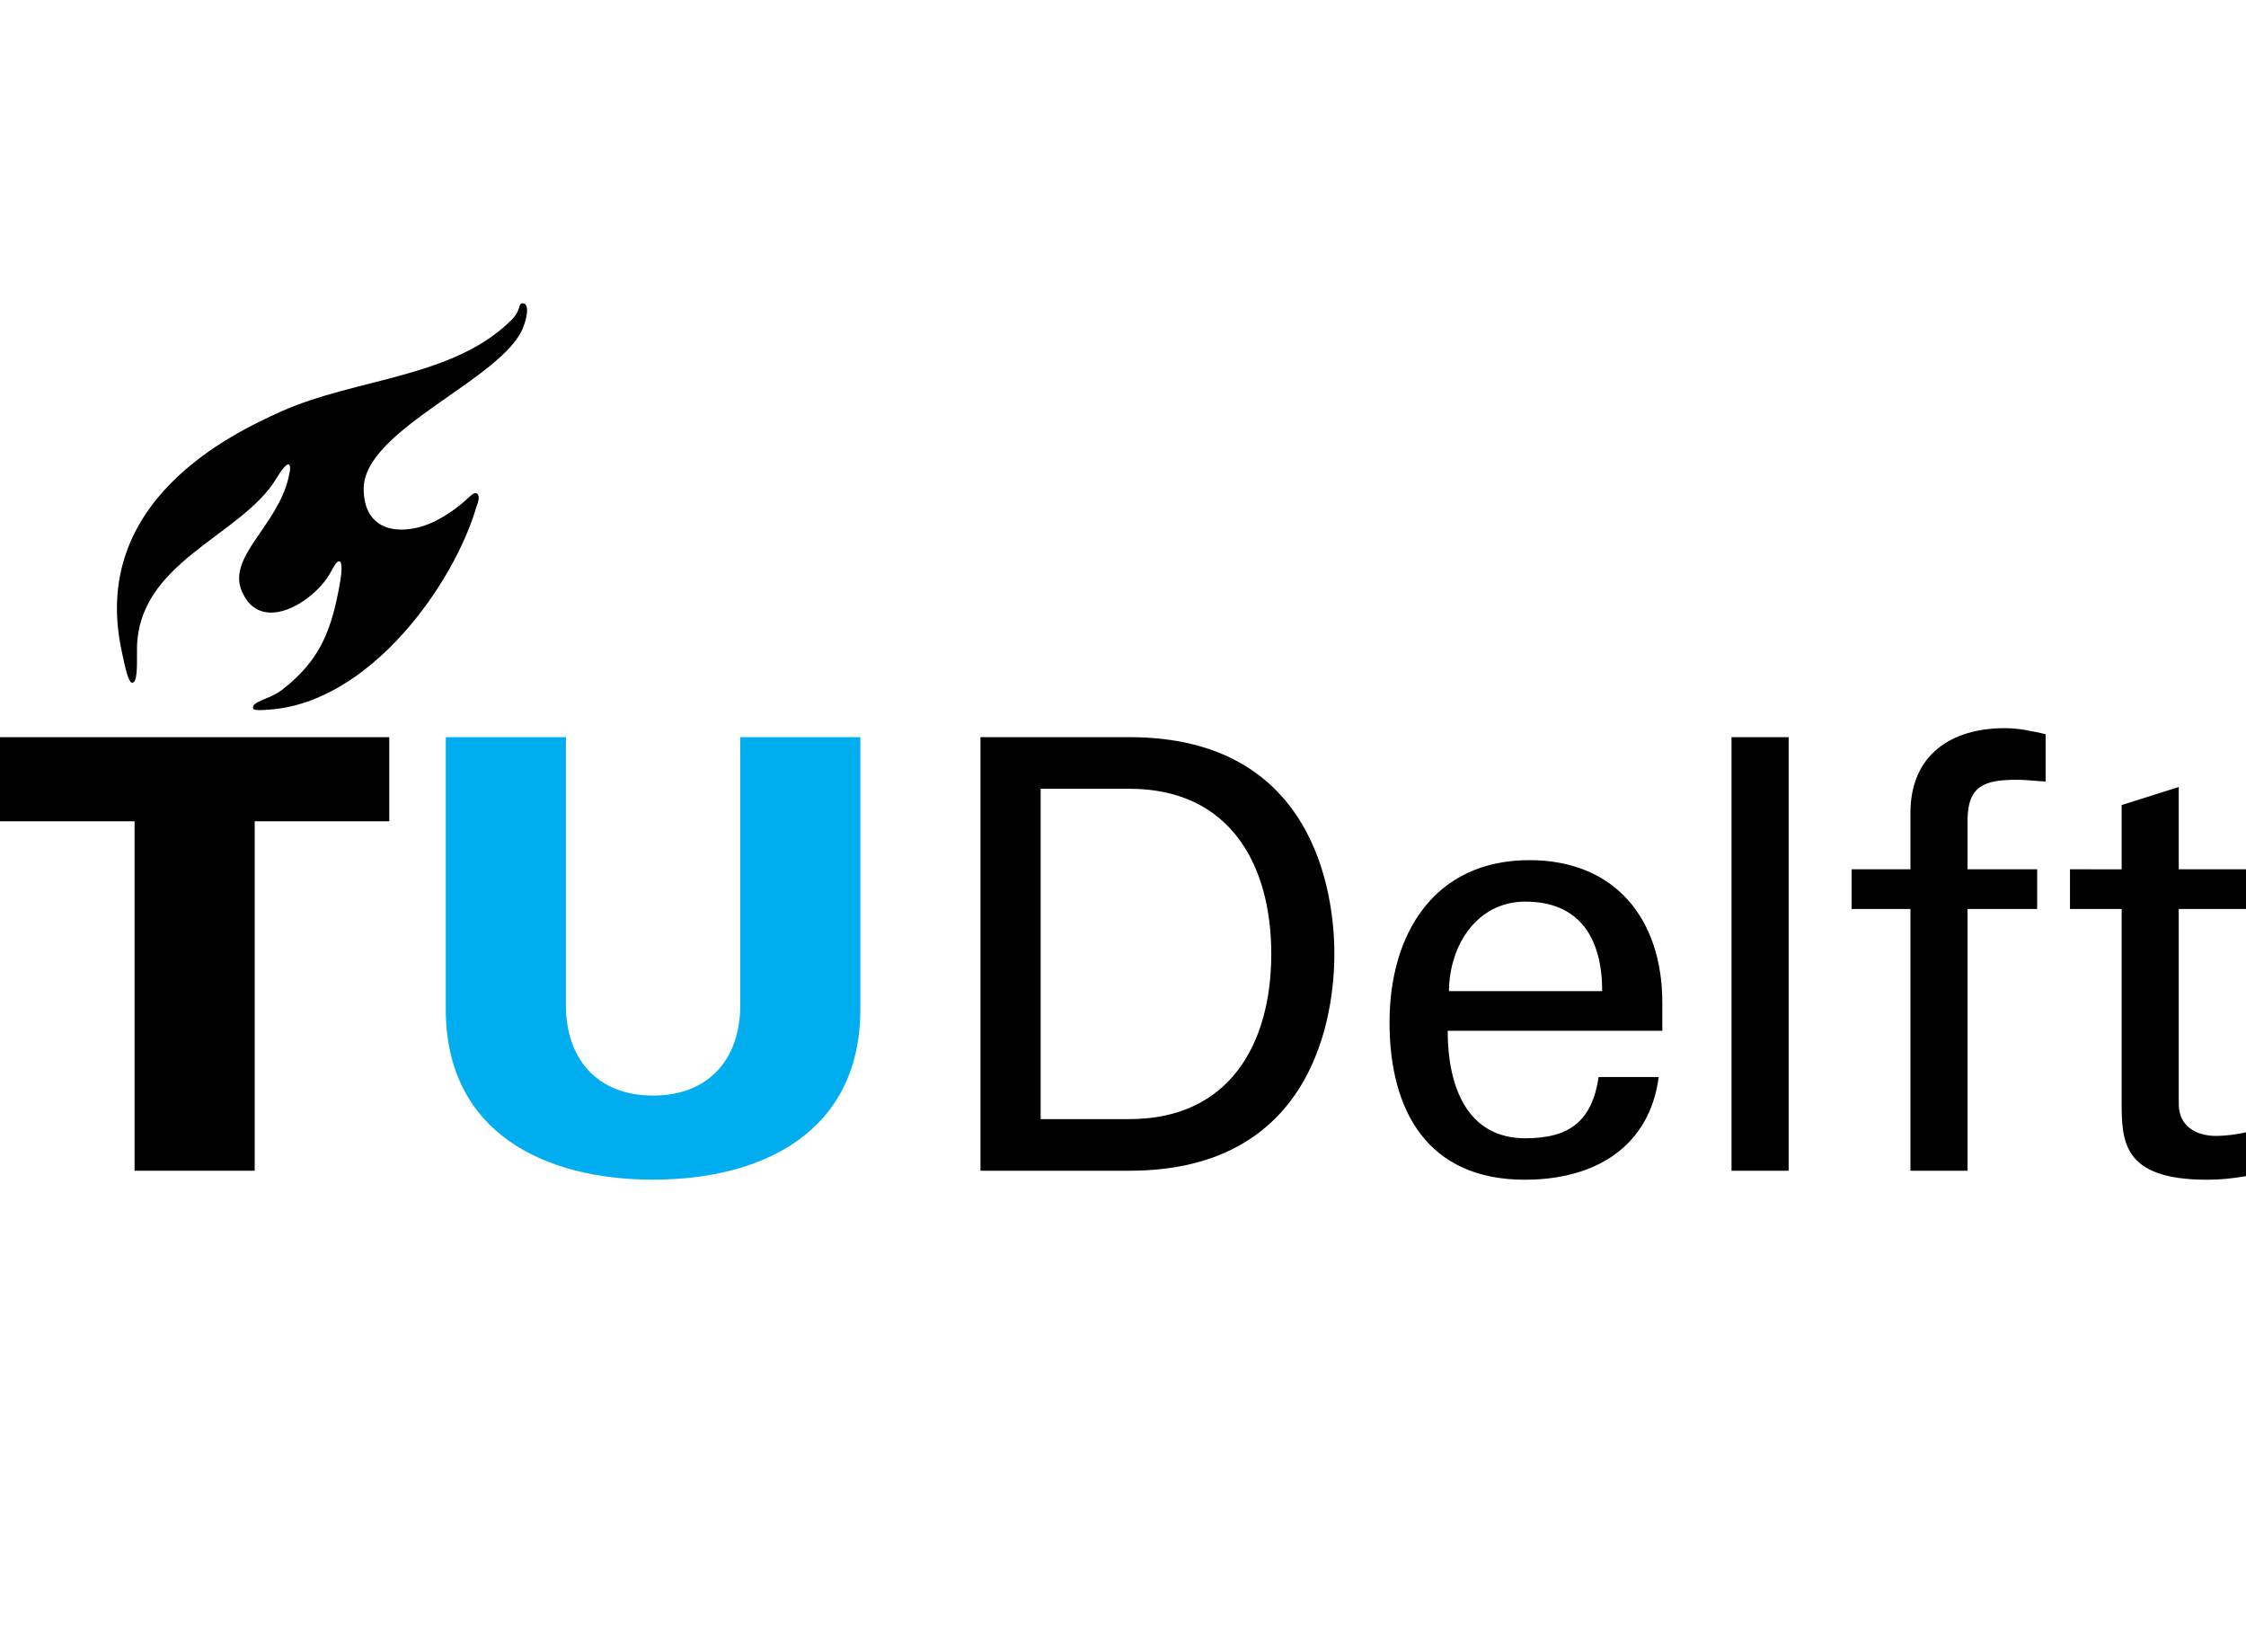
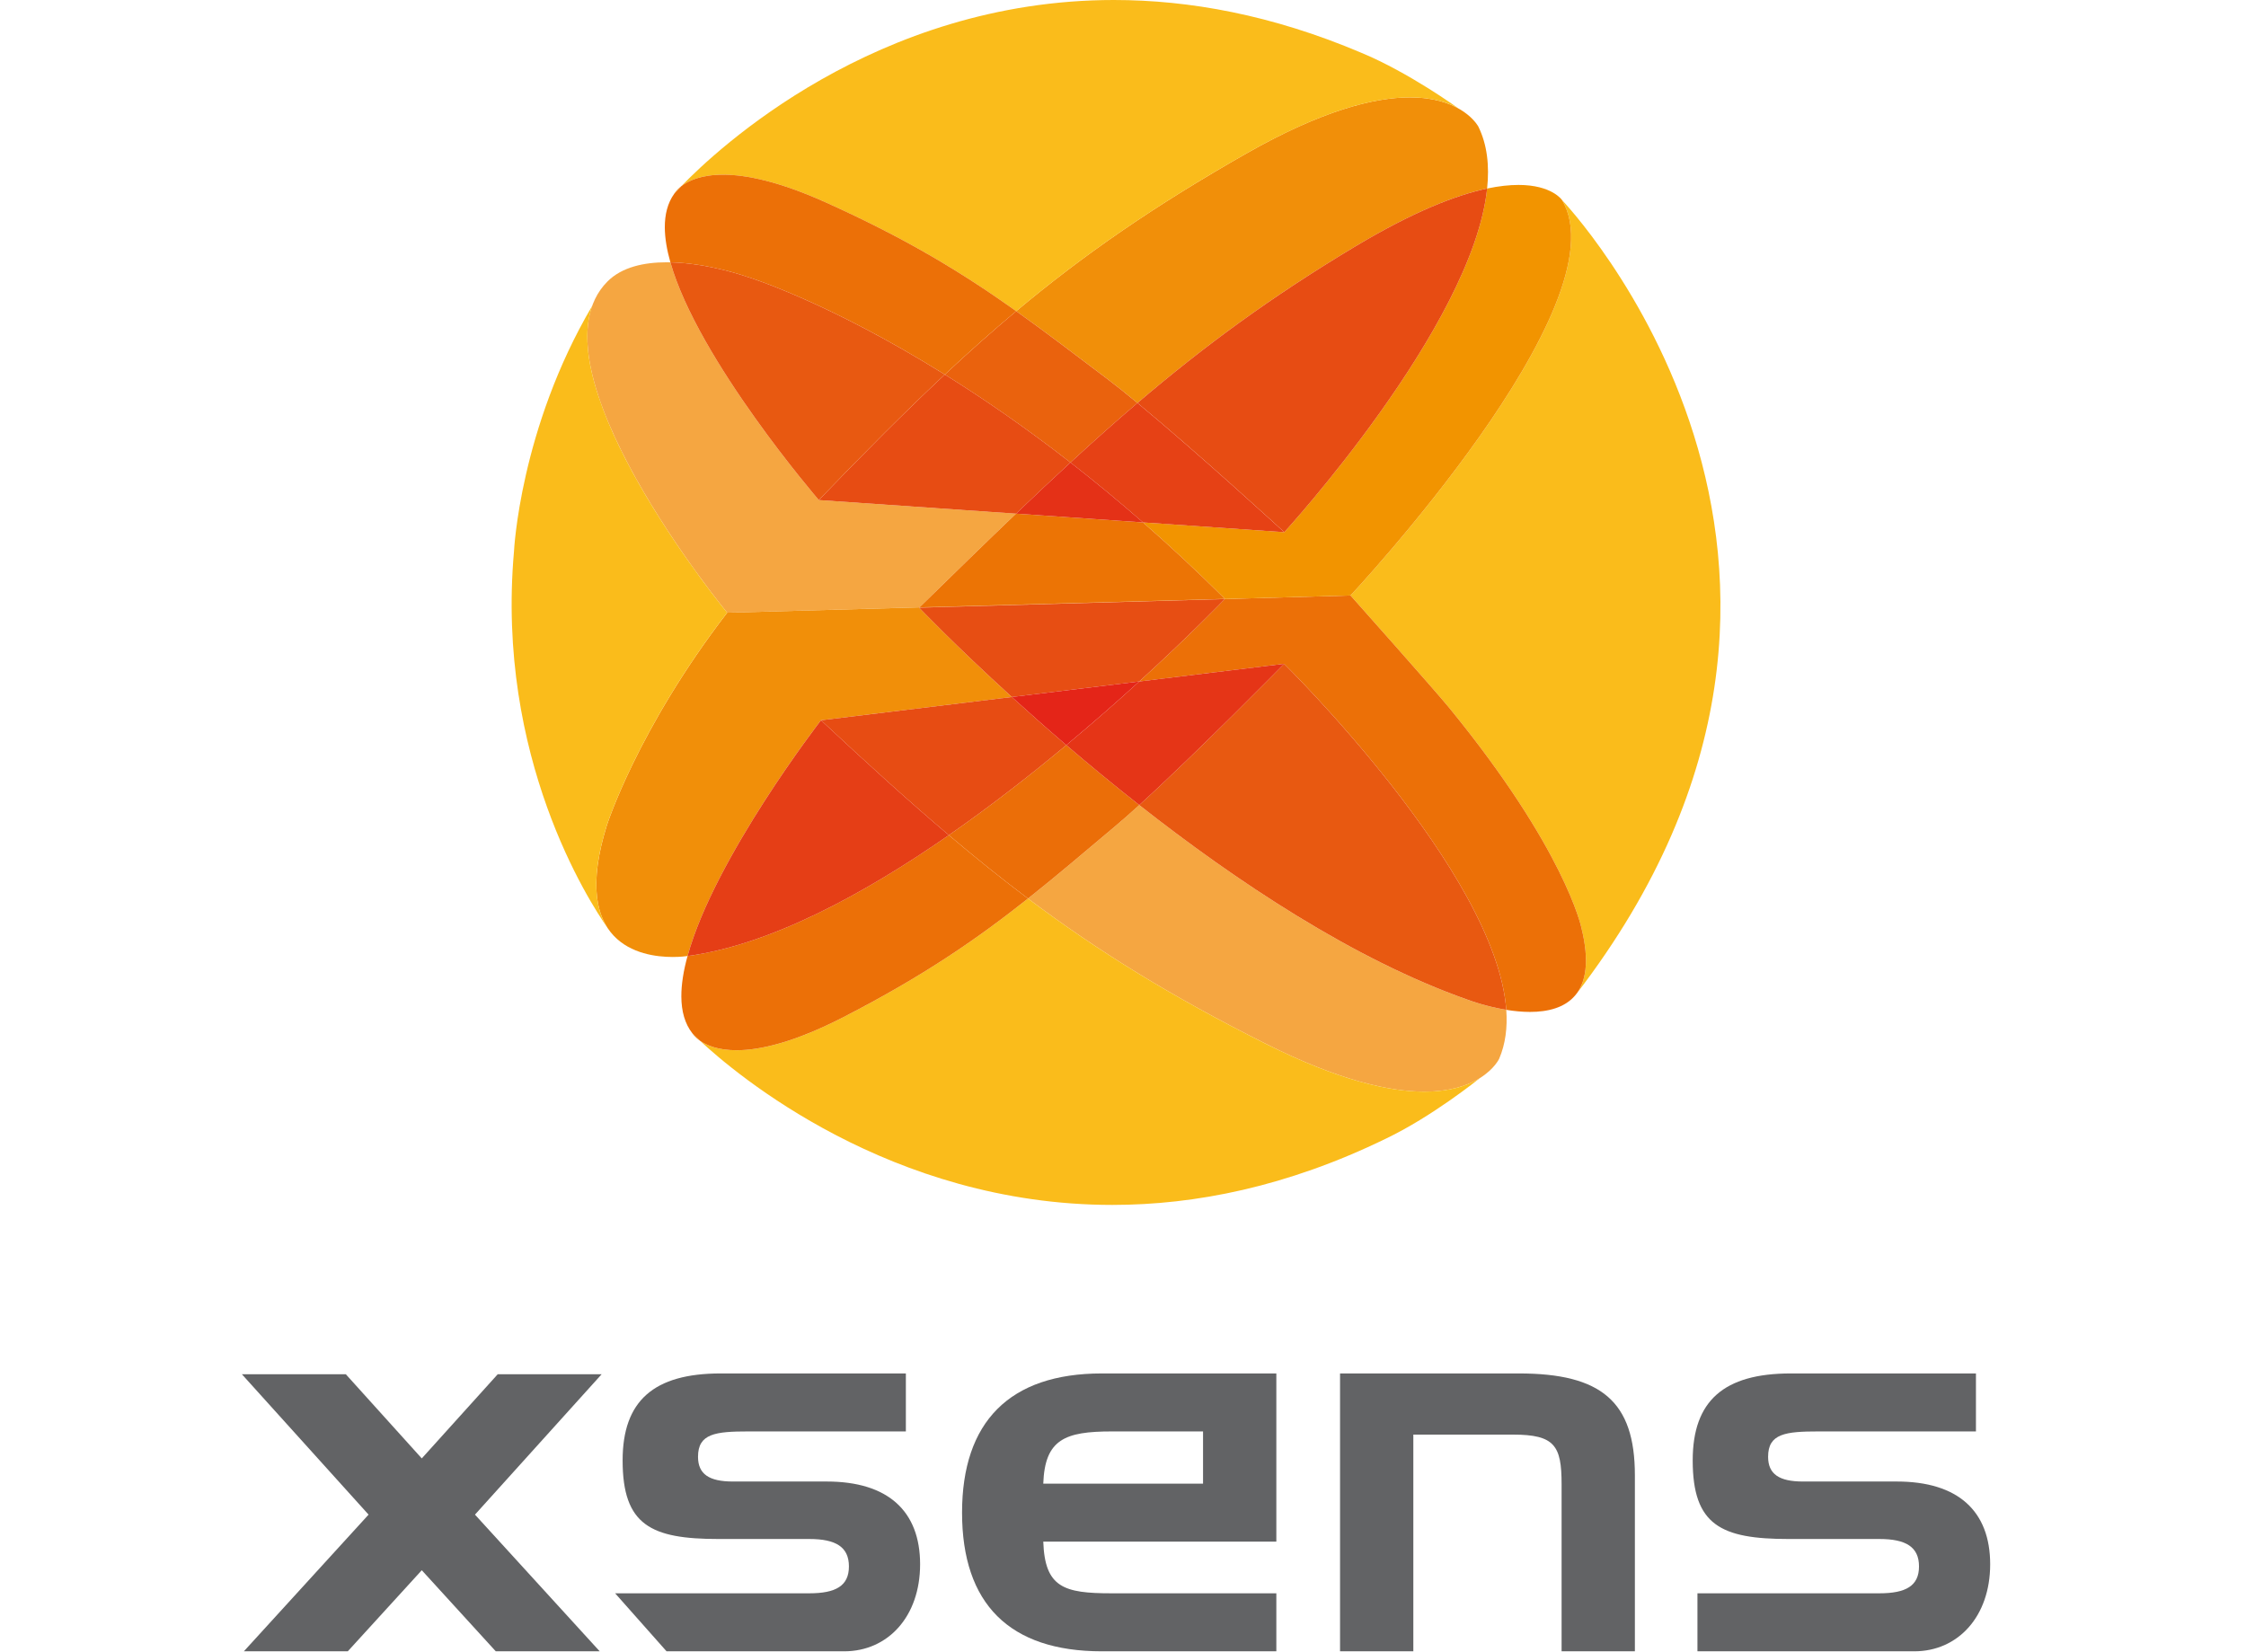
<svg xmlns="http://www.w3.org/2000/svg" width="680" height="500" viewBox="0 0 179.917 132.292" version="1.1" id="svg836">
  <defs id="defs830" />
  <g id="layer1" transform="translate(0,-164.7083)">
-     <g transform="matrix(0.354536,0,0,0.354536,-45.02278,42.10779)" id="layer1-5">
-       <g transform="matrix(1.25,0,0,-1.25,-22.0475,1058.543)" id="g3165">
-         <g transform="matrix(4.096309,0,0,4.096309,237.2776,372.1374)" id="g3315">
-           <path d="m 0,0 c 2.492,0 3.846,1.654 3.846,3.976 v 11.842 h 5.3 V 3.712 C 9.094,-1.618 4.825,-3.71 0,-3.71 c -4.825,0 -9.094,2.092 -9.147,7.422 v 12.106 h 5.301 V 3.976 C -3.846,1.654 -2.492,0 0,0" id="path3317" style="fill:#00aeef;fill-opacity:1;fill-rule:nonzero;stroke:none" />
-         </g>
-         <g transform="matrix(4.096309,0,0,4.096309,381.1399,391.0214)" id="g3319">
-           <path d="M 0,0 C 0.018,2.075 1.274,3.95 3.37,3.95 5.808,3.95 6.761,2.279 6.761,0 Z m 9.414,-1.75 v 1.247 c 0,3.684 -2.086,6.283 -5.86,6.283 -4.214,0 -6.177,-3.261 -6.177,-7.158 0,-3.924 1.698,-6.945 5.966,-6.945 3.181,0 5.514,1.509 5.912,4.532 H 6.605 C 6.312,-5.726 5.332,-6.494 3.37,-6.494 c -2.573,0 -3.427,2.288 -3.427,4.744 z" id="path3321" style="fill:#000000;fill-opacity:1;fill-rule:nonzero;stroke:none" />
-         </g>
-         <path d="m 442.537,436.932 h -10.323 v -78.383 h 10.323 z" id="path3323" style="fill:#000000;fill-opacity:1;fill-rule:nonzero;stroke:none" />
-         <g transform="matrix(4.096309,0,0,4.096309,143.5544,358.554)" id="g3325">
-           <path d="m 0,0 h 5.301 v 15.421 h 5.938 v 3.712 H -5.938 V 15.421 H 0 Z" id="path3327" style="fill:#000000;fill-opacity:1;fill-rule:nonzero;stroke:none" />
-         </g>
-         <g transform="matrix(4.096309,0,0,4.096309,195.7123,475.094)" id="g3329">
-           <path d="M 0,0 C -1.292,-0.406 -2.626,-0.081 -2.623,1.649 -2.621,4.285 3.57,6.495 4.428,8.798 4.641,9.372 4.654,9.845 4.379,9.83 4.182,9.819 4.336,9.533 3.903,9.098 1.338,6.533 -2.958,6.537 -6.255,5.06 c -2.162,-0.971 -8.498,-3.952 -7.04,-10.603 0.07,-0.315 0.258,-1.374 0.452,-1.374 0.224,0 0.222,0.629 0.216,1.393 -0.048,3.96 4.641,5.064 6.167,7.651 0.182,0.31 0.498,0.744 0.573,0.542 0.036,-0.097 0.013,-0.241 -0.049,-0.516 -0.478,-2.126 -2.701,-3.491 -2.071,-5.01 0.816,-1.973 3.174,-0.502 3.897,0.766 0.194,0.349 0.303,0.572 0.433,0.527 0.097,-0.034 0.094,-0.435 0.033,-0.795 -0.387,-2.288 -0.913,-3.573 -2.588,-4.875 -0.535,-0.417 -1.378,-0.504 -1.267,-0.824 0.028,-0.083 0.391,-0.074 0.68,-0.045 C -2.36,-7.818 1.37,-2.56 2.358,0.874 2.461,1.116 2.493,1.343 2.383,1.428 2.249,1.532 2.053,1.293 1.854,1.117 1.344,0.669 0.645,0.203 0,0" id="path3331" style="fill:#000000;fill-opacity:1;fill-rule:nonzero;stroke:none" />
-         </g>
-         <g transform="matrix(4.096309,0,0,4.096309,474.8758,358.554)" id="g3333">
-           <path d="m 0,0 v 11.551 h 3.072 v 1.752 H 0 v 2.148 c 0,1.538 0.74,1.802 2.174,1.802 0.422,0 0.847,-0.055 1.271,-0.078 v 2.091 c -0.59,0.134 -1.191,0.265 -1.803,0.265 -2.384,0 -4.162,-1.195 -4.162,-3.742 V 13.303 H -5.115 V 11.551 H -2.52 V 0 Z" id="path3335" style="fill:#000000;fill-opacity:1;fill-rule:nonzero;stroke:none" />
-         </g>
-         <g transform="matrix(4.096309,0,0,4.096309,493.3911,413.0472)" id="g3337">
-           <path d="m 0,0 v -1.752 h 2.28 v -8.478 c 0,-1.77 0.025,-3.47 3.766,-3.47 0.582,0 1.129,0.054 1.721,0.158 v 1.935 c -0.409,-0.099 -0.927,-0.16 -1.325,-0.16 -0.902,0 -1.642,0.453 -1.642,1.405 v 8.61 H 7.874 V 0 H 4.8 V 3.631 L 2.28,2.836 v -2.838 z" id="path3339" style="fill:#000000;fill-opacity:1;fill-rule:nonzero;stroke:none" />
-         </g>
-         <g transform="matrix(4.096309,0,0,4.096309,296.457,358.554)" id="g3341">
-           <path d="m 0,0 h 6.573 c 8.184,0 9.043,6.926 9.043,9.566 0,2.638 -0.859,9.568 -9.043,9.568 H 0 Z m 2.655,16.856 h 3.919 c 4.423,0 6.258,-3.337 6.258,-7.29 0,-3.954 -1.835,-7.288 -6.258,-7.288 H 2.655 Z" id="path3343" style="fill:#000000;fill-opacity:1;fill-rule:nonzero;stroke:none" />
-         </g>
+     <g id="g16" transform="matrix(0.1211799,0,0,0.1211799,19.37828,164.7083)">
+       <g id="g14">
+         <path style="fill:#626365" d="m 844.131,907.996 c 54.385,0 76.689,18.477 76.689,67.275 v 116.426 H 872.373 V 981.199 c 0,-25.444 -4.541,-32.769 -32.08,-32.769 h -65.928 v 143.267 H 725.918 V 907.996 Z" id="path4" />
+         <path style="fill:#626365" d="m 1082.49,1053.347 c 17.432,0 26.147,-4.883 26.147,-17.764 0,-12.92 -8.716,-18.135 -26.147,-18.135 h -60 c -44.629,0 -63.447,-9.053 -63.447,-51.943 0,-39.39 20.566,-57.51 64.834,-57.51 h 122.402 v 38.335 h -103.926 c -21.953,0 -33.467,1.401 -33.467,16.748 0,11.484 7.324,16.367 23.008,16.367 h 62.09 c 40.439,0 61.699,19.526 61.699,54.736 0,34.512 -21.26,57.515 -50.186,57.515 h -143.32 v -38.35 h 120.313 z" id="path6" />
+         <path style="fill:#626365" d="m 375.117,1053.347 c 17.417,0 26.147,-4.883 26.147,-17.764 0,-12.92 -8.73,-18.135 -26.147,-18.135 h -60 c -44.619,0 -63.447,-9.053 -63.447,-51.943 0,-39.39 20.576,-57.51 64.839,-57.51 H 438.906 V 946.33 H 334.98 c -21.953,0 -33.472,1.401 -33.472,16.748 0,11.484 7.339,16.367 23.022,16.367 h 62.09 c 40.439,0 61.699,19.526 61.699,54.736 0,34.512 -21.26,57.515 -50.195,57.515 H 280.713 l -33.999,-38.35 h 128.403 z" id="path8" />
+         <polygon style="fill:#626365" points="83.73,1001.335 1.289,1091.697 69.99,1091.697 118.896,1038.093 167.813,1091.697 236.519,1091.697 154.063,1001.335 237.788,908.542 169.092,908.542 118.896,964.167 68.701,908.542 0,908.542 " id="polygon10" />
+         <path style="fill:#626365" d="m 568.428,907.996 c -61.006,0 -92.378,32.07 -92.378,92.021 0,60.298 31.372,91.68 92.378,91.68 h 115.381 v -38.35 H 574.707 c -31.382,0 -43.926,-3.828 -44.971,-34.165 H 683.808 V 907.996 Z m 6.631,38.335 h 60.293 v 34.521 H 529.736 c 1.045,-29.292 14.297,-34.521 45.323,-34.521" id="path12" />
      </g>
    </g>
+     <path style="fill:#f5a641;stroke-width:0.121" d="m 53.412,185.721 c -1.806,0 -3.593,0.373 -4.755,1.543 -6.679,6.724 9.592,26.529 9.592,26.529 l 15.402,-0.428 c 2.768,-2.705 5.315,-5.192 7.736,-7.507 l -15.798,-1.09 c 0,0 -9.676,-11.225 -11.888,-19.045 -0.097,-0.002 -0.193,-0.003 -0.29,-0.003" id="path18" />
+     <path style="fill:#f18f09;stroke-width:0.121" d="m 73.652,213.366 -15.402,0.428 c -7.209,9.363 -9.646,17.063 -9.646,17.063 -2.954,9.482 2.68,10.518 5.282,10.518 0.628,0 1.08,-0.06 1.191,-0.077 2.167,-7.89 10.687,-18.888 10.687,-18.888 l 15.289,-1.862 c -4.592,-4.181 -7.425,-7.157 -7.425,-7.157 0.008,-0.008 0.016,-0.016 0.025,-0.024" id="path20" />
+     <path style="fill:#fabc1b;stroke-width:0.121" d="m 48.602,230.855 c 0,0 2.437,-7.698 9.646,-17.063 0,9.8e-4 -13.66,-16.627 -10.807,-24.582 -5.812,9.866 -6.268,19.677 -6.268,19.677 -1.459,16.5 6.024,28.066 7.506,30.175 -1.017,-1.538 -1.367,-4.067 -0.077,-8.206" id="path22" />
+     <path style="fill:#f18e00;stroke-width:0.121" d="m 54.577,179.623 c -0.424,0.328 -0.575,0.618 -0.575,0.618 0,0 0.195,-0.225 0.575,-0.618" id="path24" />
+     <path style="fill:#f18f09;stroke-width:0.121" d="m 112.945,172.51 c -2.841,0 -7.034,1.038 -13.12,4.503 -7.318,4.168 -12.958,8.053 -18.419,12.621 2.36,1.677 4.672,3.45 7.273,5.411 0.707,0.535 1.538,1.201 2.438,1.945 5.349,-4.56 10.755,-8.538 17.493,-12.568 4.653,-2.782 8.054,-4.092 10.517,-4.611 0.193,-1.835 0.004,-3.521 -0.702,-4.959 0,0 -0.967,-1.855 -4.184,-2.264 -0.005,-4.5e-4 -0.011,-9.9e-4 -0.016,-0.002 -0.046,-0.005 -0.092,-0.011 -0.14,-0.015 -0.012,-9.9e-4 -0.024,-0.003 -0.035,-0.004 -0.041,-0.005 -0.082,-0.009 -0.123,-0.012 -0.06,-0.006 -0.12,-0.01 -0.182,-0.015 -0.002,0 -0.004,-4.6e-4 -0.007,-4.6e-4 -0.045,-0.004 -0.09,-0.007 -0.136,-0.009 l -0.023,-0.002 c -0.203,-0.011 -0.415,-0.018 -0.634,-0.018" id="path26" />
+     <path style="fill:#ea620d;stroke-width:0.121" d="m 81.406,189.634 c -1.908,1.596 -3.793,3.275 -5.721,5.079 3.061,1.909 6.452,4.234 10.065,7.047 1.813,-1.669 3.587,-3.251 5.366,-4.768 -0.9,-0.745 -1.731,-1.411 -2.438,-1.945 -2.601,-1.961 -4.912,-3.734 -7.272,-5.412" id="path28" />
+     <path style="fill:#e74c13;stroke-width:0.121" d="m 75.685,194.713 c -3.159,2.957 -6.43,6.249 -10.095,10.056 l 15.798,1.09 c 1.495,-1.428 2.941,-2.79 4.362,-4.1 -3.613,-2.813 -7.003,-5.138 -10.065,-7.046" id="path30" />
+     <path style="fill:#fabc1b;stroke-width:0.121" d="m 89.241,164.708 c -19.118,0 -31.876,12.028 -34.664,14.915 0.554,-0.428 1.576,-0.92 3.344,-0.92 1.841,-4.6e-4 4.49,0.534 8.263,2.236 6.546,2.948 10.962,5.666 15.222,8.696 5.461,-4.568 11.101,-8.454 18.419,-12.621 6.082,-3.465 10.274,-4.504 13.114,-4.504 0.222,0 0.434,0.007 0.64,0.018 l 0.023,0.002 c 0.046,0.003 0.091,0.005 0.136,0.009 0.002,0 0.004,4.6e-4 0.007,4.6e-4 0.062,0.005 0.123,0.009 0.182,0.015 0.041,0.004 0.082,0.008 0.123,0.012 0.011,9.8e-4 0.023,0.003 0.035,0.004 0.047,0.005 0.093,0.01 0.14,0.016 0.005,9.8e-4 0.011,0.002 0.016,0.002 1.108,0.139 1.949,0.45 2.576,0.798 0,0 -3.926,-2.858 -7.781,-4.455 -7.149,-3.034 -13.788,-4.223 -19.794,-4.223" id="path32" />
+     <path style="fill:#ec7007;stroke-width:0.121" d="m 57.92,178.703 c -1.767,0 -2.79,0.493 -3.344,0.921 -0.38,0.393 -0.574,0.617 -0.574,0.617 -0.524,0.734 -0.751,1.651 -0.747,2.693 0.005,0.856 0.165,1.795 0.447,2.79 3.09,0.066 6.146,1.159 6.146,1.159 0,0 6.335,1.907 15.836,7.83 1.928,-1.804 3.814,-3.482 5.722,-5.079 -4.261,-3.029 -8.677,-5.747 -15.222,-8.696 -3.774,-1.701 -6.423,-2.236 -8.264,-2.236" id="path34" />
+     <path style="fill:#e85911;stroke-width:0.121" d="m 53.702,185.724 c 2.211,7.82 11.888,19.045 11.888,19.045 3.665,-3.808 6.935,-7.099 10.094,-10.056 -9.501,-5.922 -15.836,-7.83 -15.836,-7.83 0,0 -3.056,-1.093 -6.146,-1.159" id="path36" />
+     <path style="fill:#ef8109;stroke-width:0.121" d="m 114.225,172.586 c 0.005,9.9e-4 0.011,0.002 0.016,0.002 -0.005,-9.2e-4 -0.011,-9.8e-4 -0.016,-0.002 m -0.174,-0.02 c 0.011,9.8e-4 0.023,0.003 0.035,0.004 -0.012,-9.1e-4 -0.024,-0.003 -0.035,-0.004 m -0.305,-0.028 c 0.062,0.005 0.123,0.009 0.182,0.015 -0.06,-0.006 -0.121,-0.01 -0.182,-0.015 m -0.143,-0.01 c 0.046,0.002 0.091,0.005 0.136,0.009 -0.045,-0.004 -0.09,-0.006 -0.136,-0.009 m -0.663,-0.02 c -2.841,0 -7.032,1.039 -13.115,4.504 6.087,-3.465 10.28,-4.503 13.121,-4.503 0.219,0 0.431,0.007 0.634,0.018 -0.205,-0.011 -0.418,-0.018 -0.639,-0.018" id="path38" />
+     <path style="fill:#f18e00;stroke-width:0.121" d="m 54.58,244.549 c 0.006,1.172 0.278,2.182 0.894,2.956 0,0 0.164,0.28 0.603,0.583 -0.399,-0.372 -0.603,-0.583 -0.603,-0.583 -0.616,-0.773 -0.888,-1.784 -0.894,-2.956" id="path40" />
+     <path style="fill:#f5a641;stroke-width:0.121" d="m 91.261,229.204 c -0.707,0.643 -1.362,1.222 -1.934,1.703 -2.493,2.095 -4.708,3.988 -6.978,5.787 5.693,4.276 11.529,7.861 19.057,11.64 5.8,2.912 9.867,3.83 12.69,3.83 0.198,0 0.389,-0.005 0.574,-0.013 h 0.008 c 0.06,-0.003 0.119,-0.006 0.179,-0.01 h 0.007 c 0.059,-0.004 0.117,-0.008 0.175,-0.013 0.002,-4.5e-4 0.004,-4.5e-4 0.006,-4.5e-4 1.609,-0.128 2.74,-0.573 3.517,-1.061 0,0 -0.002,0.002 -0.007,0.005 1.164,-0.727 1.539,-1.548 1.539,-1.548 0.503,-1.178 0.669,-2.499 0.567,-3.912 -1.649,-0.27 -3.001,-0.776 -3.112,-0.818 -0.005,-0.002 -0.007,-0.003 -0.007,-0.003 -9.097,-3.202 -18.512,-9.479 -26.28,-15.585" id="path42" />
+     <path style="fill:#eb6e08;stroke-width:0.121" d="m 85.418,224.402 c -2.872,2.394 -6.069,4.892 -9.41,7.212 2.146,1.818 4.235,3.496 6.342,5.079 2.27,-1.799 4.485,-3.692 6.978,-5.788 0.572,-0.48 1.228,-1.059 1.935,-1.702 -2.079,-1.633 -4.04,-3.254 -5.844,-4.801" id="path44" />
+     <path style="fill:#e74c13;stroke-width:0.121" d="m 81.053,220.547 -15.288,1.863 c 3.717,3.478 7.045,6.497 10.243,9.205 3.341,-2.32 6.538,-4.818 9.41,-7.212 -1.583,-1.356 -3.047,-2.656 -4.365,-3.855" id="path46" />
+     <path style="fill:#fabc1b;stroke-width:0.121" d="m 82.349,236.694 c -4.095,3.248 -8.364,6.193 -14.742,9.48 -4.003,2.06 -6.75,2.674 -8.604,2.674 -1.491,0 -2.403,-0.397 -2.926,-0.76 2.806,2.618 15.199,13.15 33.028,13.15 6.626,0 14.007,-1.456 21.92,-5.313 3.671,-1.756 7.353,-4.711 7.529,-4.853 -0.777,0.485 -1.907,0.928 -3.511,1.055 -0.002,0 -0.004,0 -0.006,4.5e-4 -0.058,0.005 -0.117,0.008 -0.175,0.013 h -0.007 c -0.059,0.004 -0.119,0.007 -0.179,0.01 h -0.008 c -0.185,0.009 -0.376,0.013 -0.573,0.013 -2.823,0 -6.891,-0.916 -12.691,-3.83 -7.528,-3.779 -13.364,-7.364 -19.057,-11.64" id="path48" />
+     <path style="fill:#ec7007;stroke-width:0.121" d="m 76.007,231.614 c -6.867,4.77 -14.35,8.8 -20.904,9.679 0,0 -0.01,0.002 -0.027,0.004 -0.321,1.167 -0.502,2.266 -0.496,3.251 0.006,1.172 0.278,2.182 0.893,2.956 0,0 0.205,0.212 0.603,0.583 0.524,0.363 1.437,0.76 2.927,0.76 1.854,0 4.601,-0.614 8.604,-2.674 6.379,-3.287 10.647,-6.232 14.742,-9.48 -2.107,-1.582 -4.196,-3.262 -6.342,-5.079" id="path50" />
+     <path style="fill:#e53e16;stroke-width:0.121" d="m 65.765,222.41 v 0 c 0,0 -8.521,10.998 -10.688,18.888 0.018,-0.002 0.027,-0.004 0.027,-0.004 6.555,-0.879 14.037,-4.909 20.904,-9.679 -3.197,-2.708 -6.525,-5.727 -10.242,-9.205" id="path52" />
+     <path style="fill:#f2920a;stroke-width:0.121" d="m 114.856,252.139 c -0.059,0.004 -0.118,0.007 -0.179,0.01 0.06,-0.003 0.12,-0.006 0.179,-0.01 m 0.182,-0.012 c -0.058,0.005 -0.116,0.008 -0.175,0.012 0.059,-0.004 0.117,-0.008 0.175,-0.012 m 3.523,-1.062 c -0.777,0.488 -1.908,0.933 -3.517,1.061 1.603,-0.127 2.734,-0.57 3.511,-1.055 0.004,-0.004 0.007,-0.006 0.007,-0.006 M 82.349,236.693 v 0 c 5.693,4.276 11.529,7.861 19.057,11.64 5.8,2.913 9.868,3.83 12.691,3.83 0.197,0 0.388,-0.005 0.573,-0.013 -0.185,0.009 -0.376,0.013 -0.574,0.013 -2.822,0 -6.89,-0.917 -12.69,-3.83 -7.528,-3.779 -13.364,-7.364 -19.057,-11.64" id="path54" />
+     <path style="fill:#fabc1b;stroke-width:0.121" d="m 121.631,179.525 c -0.7,0 -1.528,0.082 -2.504,0.287 0.976,-0.206 1.804,-0.287 2.504,-0.287 2.698,0 3.496,1.212 3.496,1.212 4.957,8.305 -16.943,31.677 -16.943,31.677 l -10.072,0.285 10.072,-0.285 c 0,0 6.729,7.558 7.918,9.014 9.259,11.326 10.562,17.553 10.562,17.553 1.39,5.509 -1.295,6.794 -4.104,6.794 -0.643,0 -1.292,-0.067 -1.9,-0.166 v 4.7e-4 c 0.609,0.099 1.258,0.167 1.901,0.167 1.44,0 2.845,-0.337 3.689,-1.408 l 0.033,-0.038 c 26.611,-34.626 -1.156,-63.594 -1.156,-63.594 0,0 -0.798,-1.212 -3.496,-1.212" id="path56" />
+     <path style="fill:#ec7007;stroke-width:0.121" d="m 108.184,212.414 -10.072,0.285 c -0.19,0.199 -2.803,2.914 -6.851,6.605 l 11.606,-1.414 c 0,0 17.001,16.709 17.794,27.72 0.608,0.099 1.257,0.166 1.9,0.166 2.809,0 5.494,-1.286 4.104,-6.794 0,0 -1.304,-6.227 -10.562,-17.553 -1.189,-1.456 -7.918,-9.014 -7.918,-9.014" id="path58" />
+     <path style="fill:#e74e13;stroke-width:0.121" d="m 98.112,212.699 -24.484,0.692 c 0,0 2.833,2.976 7.425,7.156 l 10.208,-1.244 c 4.047,-3.69 6.661,-6.405 6.851,-6.604" id="path60" />
+     <path style="fill:#f29400;stroke-width:0.121" d="m 121.631,179.525 c -0.7,0 -1.528,0.082 -2.504,0.287 -1.164,11.062 -16.249,27.53 -16.249,27.53 l -11.314,-0.781 c 2.14,1.873 4.333,3.911 6.56,6.125 l -0.012,0.012 10.072,-0.285 c 0,0 21.9,-23.372 16.943,-31.677 0,0 -0.798,-1.212 -3.496,-1.212" id="path62" />
+     <path style="fill:#ec7405;stroke-width:0.121" d="m 81.388,205.859 c -2.421,2.314 -4.968,4.802 -7.736,7.507 l 24.471,-0.679 c -2.227,-2.215 -4.42,-4.253 -6.56,-6.126 l -10.176,-0.702" id="path64" />
+     <path style="fill:#ea670b;stroke-width:0.121" d="m 98.123,212.687 -24.471,0.679 c -0.008,0.008 -0.016,0.015 -0.025,0.024 l 24.485,-0.691 0.012,-0.012" id="path66" />
+     <path style="fill:#e74c13;stroke-width:0.121" d="m 119.127,179.812 c -2.463,0.519 -5.865,1.829 -10.517,4.611 -6.738,4.031 -12.144,8.008 -17.493,12.568 4.873,4.03 11.762,10.352 11.762,10.352 0,0 15.084,-16.468 16.249,-27.531" id="path68" />
+     <path style="fill:#e64115;stroke-width:0.121" d="m 91.116,196.991 c -1.779,1.517 -3.553,3.099 -5.366,4.769 1.882,1.465 3.825,3.063 5.813,4.802 l 11.314,0.781 c 0,0 -6.889,-6.321 -11.762,-10.352" id="path70" />
+     <path style="fill:#e43117;stroke-width:0.121" d="m 85.75,201.759 c -1.422,1.309 -2.867,2.672 -4.363,4.1 l 10.176,0.702 c -1.988,-1.739 -3.932,-3.337 -5.813,-4.802" id="path72" />
+     <path style="fill:#f2920a;stroke-width:0.121" d="m 117.549,244.792 c 0.111,0.043 1.463,0.548 3.112,0.818 v -4.5e-4 c -1.649,-0.27 -3.001,-0.775 -3.112,-0.818" id="path74" />
+     <path style="fill:#e85911;stroke-width:0.121" d="m 102.867,217.889 -11.606,1.414 11.606,-1.414 c 0,0 -6.932,7.064 -11.606,11.314 7.768,6.106 17.184,12.383 26.28,15.585 0,0 0.002,9.9e-4 0.007,0.003 0.111,0.043 1.463,0.548 3.112,0.818 -0.793,-11.011 -17.794,-27.72 -17.794,-27.72" id="path76" />
+     <path style="fill:#e53517;stroke-width:0.121" d="m 102.867,217.889 -11.606,1.414 c -1.715,1.564 -3.688,3.303 -5.843,5.099 1.805,1.547 3.765,3.168 5.844,4.801 4.673,-4.25 11.606,-11.314 11.606,-11.314" id="path78" />
+     <path style="fill:#e42518;stroke-width:0.121" d="m 91.261,219.303 -10.209,1.244 c 1.319,1.199 2.783,2.499 4.365,3.855 2.156,-1.796 4.128,-3.535 5.844,-5.099" id="path80" />
  </g>
</svg>
